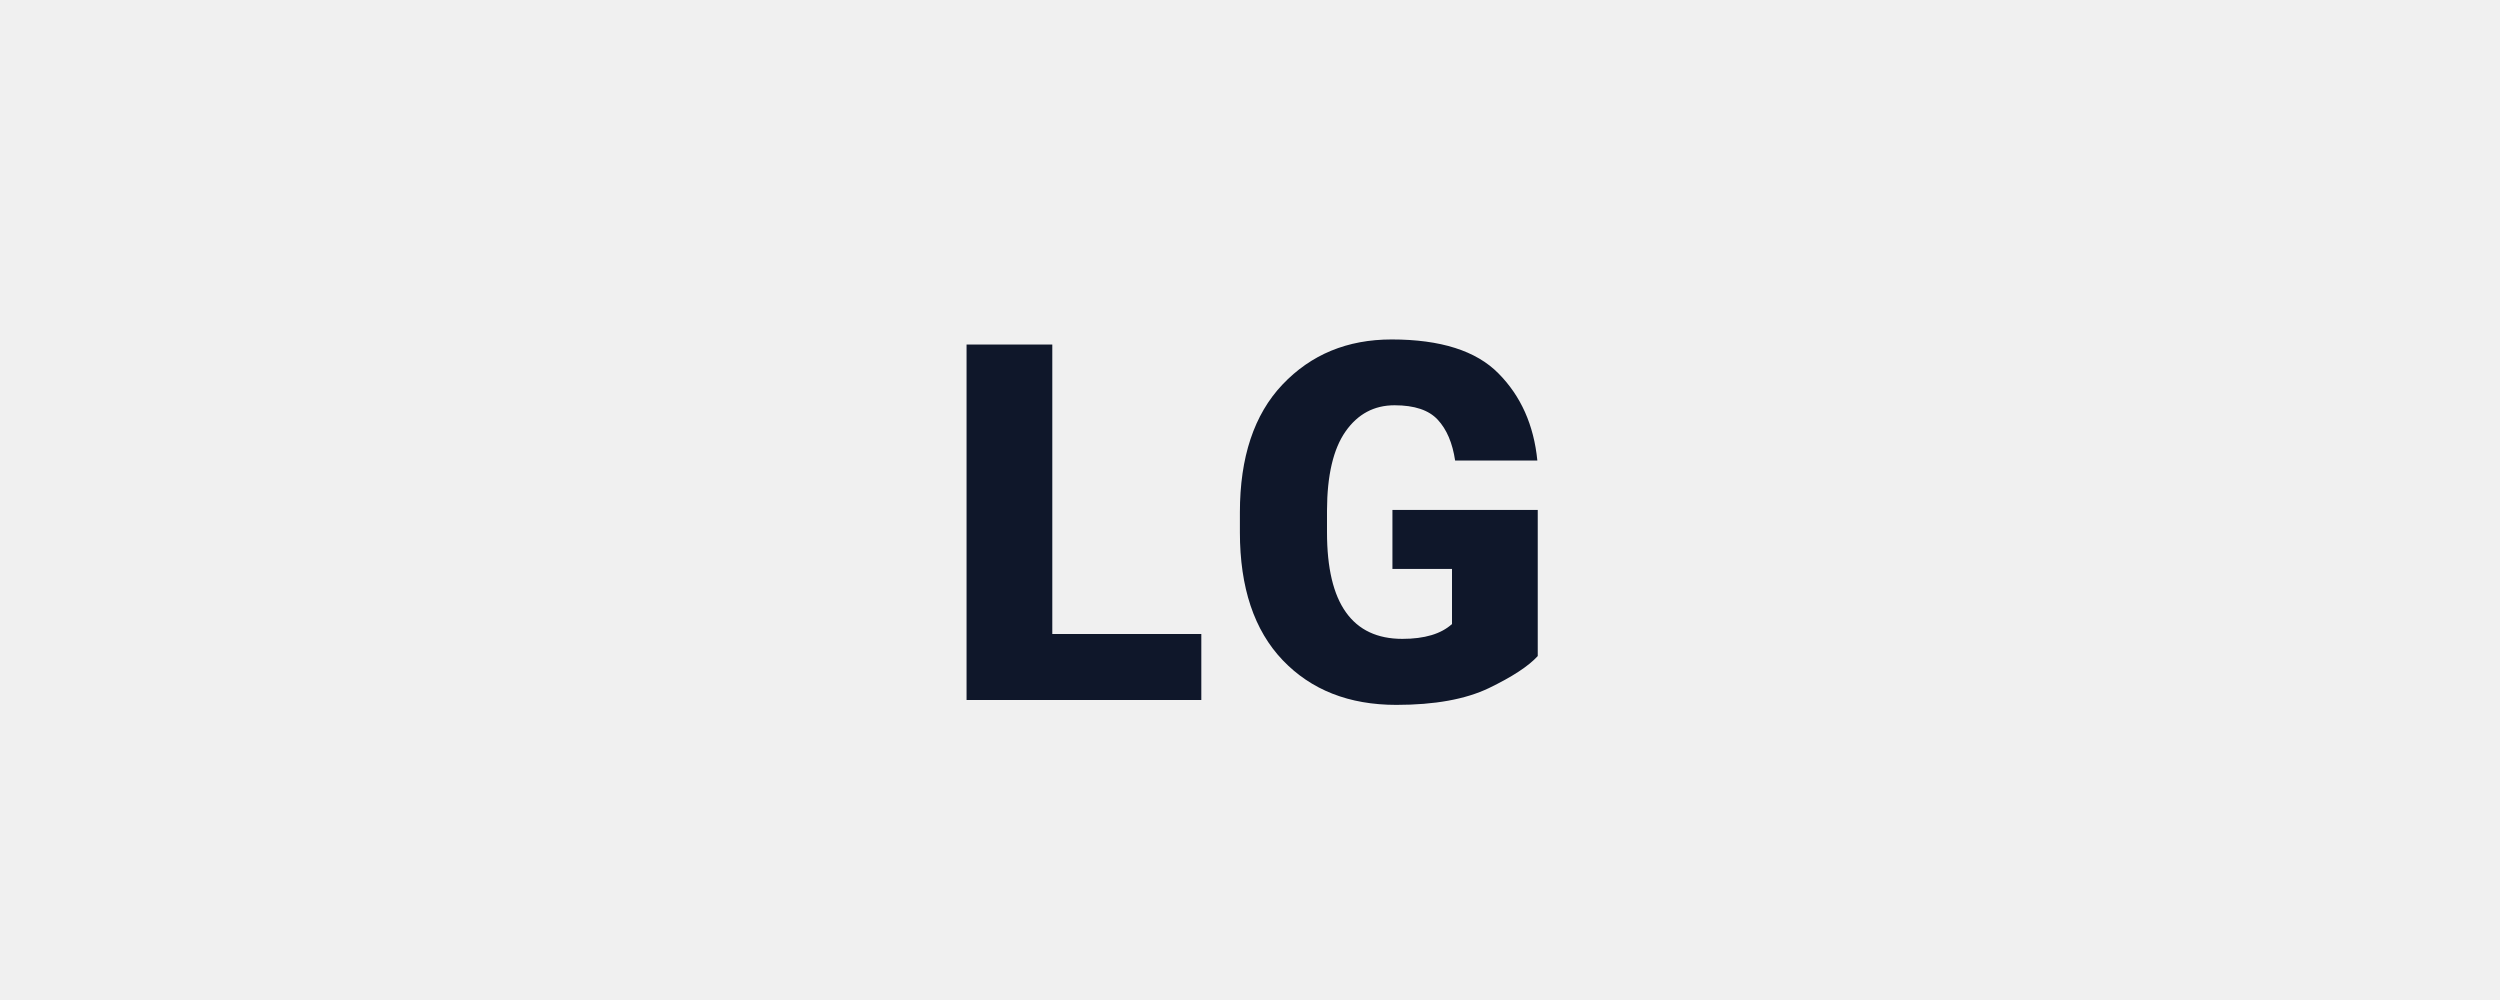
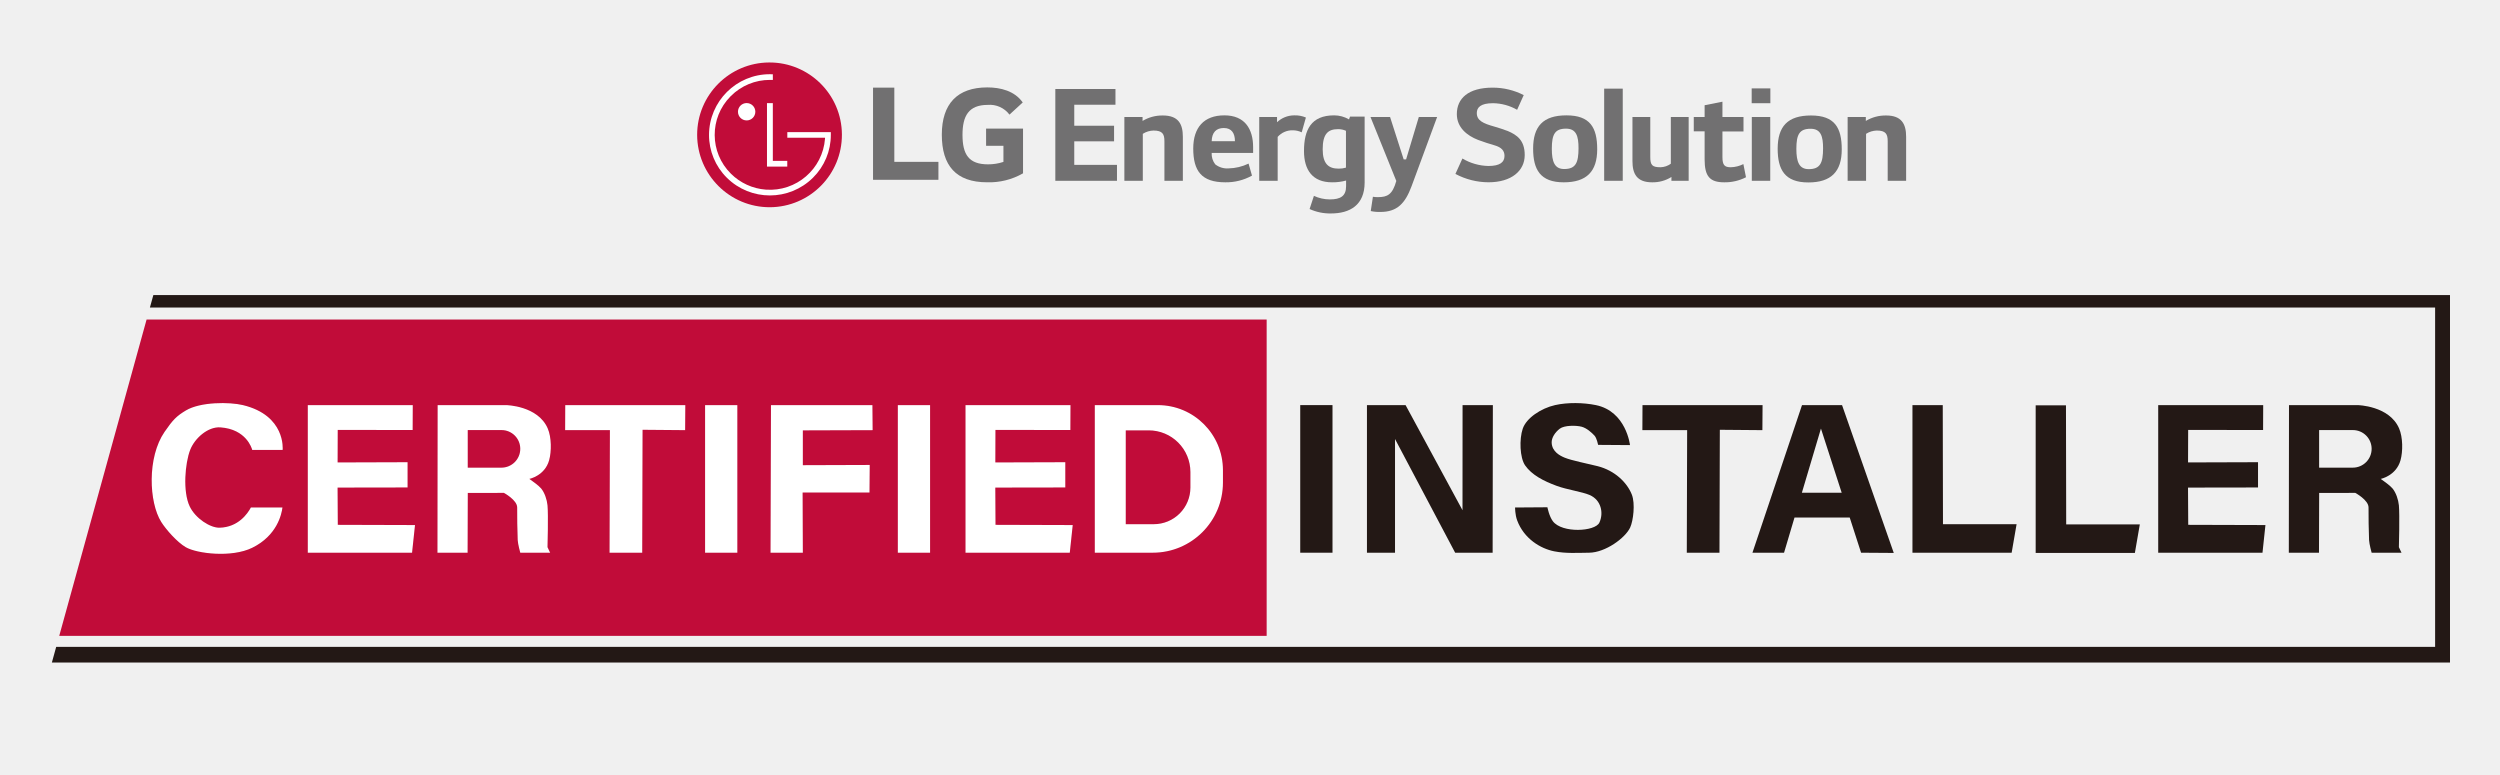
- <svg xmlns="http://www.w3.org/2000/svg" viewBox="0 0 200 80" role="img" aria-label="LG">
-   <text x="100" y="56" text-anchor="middle" font-family="-apple-system, BlinkMacSystemFont, 'Segoe UI', Roboto, sans-serif" font-size="40" font-weight="800" letter-spacing="2" fill="#0f172a">LG</text>
+ <svg xmlns="http://www.w3.org/2000/svg" width="200" height="62" viewBox="0 0 1000 308" role="img" aria-label="LG Energy Solution" version="1.1" xml:space="preserve" style="fill-rule:evenodd;clip-rule:evenodd;stroke-linejoin:round;stroke-miterlimit:2;">
+   <g>
+     <g transform="matrix(1.093283,0,0,1.093283,251.5272,-218.87)">
+       <g>
+         <g transform="matrix(0.999986,-0.005343,-0.005343,-0.999986,51.7644,275.0997)">
+           <path d="M-0.142,-0C14.484,-0 26.34,11.855 26.34,26.481C26.34,41.107 14.484,52.962 -0.142,52.963C-14.714,52.962 -26.548,41.189 -26.623,26.617C-26.659,11.955 -14.804,0.038 -0.142,-0" style="fill:rgb(193,12,57);fill-rule:nonzero;" />
+         </g>
+         <g transform="matrix(1,0,0,1,50.5514,260.2359)">
+           <path d="M0,-23.231L0,0.002L7.421,0.002L7.421,-2.087L2.139,-2.087L2.139,-23.233L0,-23.231Z" style="fill:white;fill-rule:nonzero;" />
+         </g>
+         <g transform="matrix(0.999995,-0.003304,-0.003304,-0.999995,43.1326,243.3434)">
+           <path d="M-0.011,-0C1.745,0 3.167,1.423 3.167,3.179C3.167,4.934 1.745,6.356 -0.011,6.356C-1.764,6.356 -3.185,4.937 -3.189,3.185C-3.19,1.427 -1.768,0.002 -0.011,-0" style="fill:white;fill-rule:nonzero;" />
+         </g>
+         <g transform="matrix(1,0,0,1,52.69,272.9062)">
+           <path d="M0,-46.442C-0.279,-46.455 -0.808,-46.474 -1.061,-46.474C-13.333,-46.484 -23.299,-36.563 -23.346,-24.291C-23.363,-18.4 -21.015,-12.748 -16.83,-8.601C-8.103,0.042 5.958,0.042 14.685,-8.601C18.88,-12.743 21.236,-18.396 21.223,-24.291L21.223,-25.277L5.301,-25.277L5.301,-23.235L19.095,-23.235L19.095,-22.918C18.27,-11.78 8.572,-3.42 -2.566,-4.245C-7.384,-4.602 -11.915,-6.671 -15.339,-10.08C-23.188,-17.844 -23.257,-30.501 -15.493,-38.351C-15.442,-38.402 -15.39,-38.454 -15.339,-38.505C-11.55,-42.29 -6.408,-44.409 -1.052,-44.391C-0.819,-44.391 -0.253,-44.391 0.009,-44.378L0,-46.442Z" style="fill:white;fill-rule:nonzero;" />
+         </g>
+       </g>
+     </g>
+     <g transform="matrix(1.065738,0,0,1.065738,253.2259,-211.7411)">
+       <g>
+         <g transform="matrix(0.998133,0,0,1.002664,98.05805,265.2266)">
+           <path d="M0,-34.5L-8.006,-34.5L-8.006,0L16.581,0L16.581,-6.718L0,-6.718L0,-34.5Z" style="fill:rgb(113,112,113);fill-rule:nonzero;" />
+         </g>
+         <g transform="matrix(0.998133,0,0,1.002664,132.5009,244.3962)">
+           <path d="M0,8.044L6.519,8.044L6.519,14.076C4.651,14.687 2.698,14.995 0.733,14.989C-6.471,14.989 -8.871,11.346 -8.871,3.945C-8.871,-3.11 -6.587,-7.267 0.619,-7.267C3.789,-7.533 6.874,-6.158 8.796,-3.624L13.774,-8.175C10.742,-12.502 5.417,-13.811 0.448,-13.811C-10.759,-13.811 -16.65,-7.723 -16.65,3.891C-16.65,15.445 -11.331,21.707 0.39,21.707C5.114,21.855 9.787,20.692 13.89,18.347L13.89,1.615L-0.006,1.615L0,8.044Z" style="fill:rgb(113,112,113);fill-rule:nonzero;" />
+         </g>
+         <g transform="matrix(1,0,0,1,165.595,245.977)">
+           <path d="M0,4.8L14.938,4.8L14.938,-1.044L0,-1.044L0,-8.929L15.463,-8.929L15.463,-14.82L-7.11,-14.82L-7.11,19.62L16.033,19.62L16.033,13.646L-0.002,13.646L0,4.8Z" style="fill:rgb(113,112,113);fill-rule:nonzero;" />
+         </g>
+         <g transform="matrix(1,0,0,1,198.8606,265.548)">
+           <path d="M0,-24.463C-2.686,-24.51 -5.331,-23.802 -7.635,-22.421L-7.635,-23.895L-14.46,-23.895L-14.46,0.047L-7.541,0.047L-7.541,-17.578C-6.342,-18.345 -4.956,-18.772 -3.534,-18.812C-0.146,-18.812 0.57,-17.484 0.57,-14.822L0.57,0.047L7.489,0.047L7.489,-16.485C7.492,-21.281 5.775,-24.463 0,-24.463Z" style="fill:rgb(113,112,113);fill-rule:nonzero;" />
+         </g>
+         <g transform="matrix(1,0,0,1,248.0947,265.5408)">
+           <path d="M0,-24.503C-2.38,-24.481 -4.663,-23.563 -6.396,-21.932L-6.396,-23.882L-13.076,-23.882L-13.076,0.061L-6.156,0.061L-6.156,-16.422C-4.736,-18.037 -2.675,-18.941 -0.525,-18.893C0.647,-18.899 1.806,-18.639 2.863,-18.132L4.438,-23.691C3.037,-24.287 1.521,-24.564 0,-24.503Z" style="fill:rgb(113,112,113);fill-rule:nonzero;" />
+         </g>
+         <g transform="matrix(1,0,0,1,217.169,256.534)">
+           <path d="M0,-5.804C0.096,-9.128 1.714,-10.745 4.579,-10.745C7.539,-10.745 8.732,-8.701 8.732,-5.804L0,-5.804ZM4.772,-15.496C-2.91,-15.496 -6.919,-10.936 -6.919,-3.048C-6.919,5.309 -3.864,9.635 5.109,9.635C8.612,9.692 12.069,8.825 15.131,7.12L13.845,2.607C11.504,3.74 8.946,4.355 6.345,4.411C4.543,4.547 2.756,4.005 1.333,2.892C0.39,1.668 -0.083,0.148 -0.002,-1.394L15.555,-1.394L15.555,-3.537C15.559,-10.364 12.456,-15.496 4.772,-15.496Z" style="fill:rgb(113,112,113);fill-rule:nonzero;" />
+         </g>
+         <g transform="matrix(1,0,0,1,267.569,258.2908)">
+           <path d="M0,2.367C-0.898,2.636 -1.832,2.764 -2.769,2.746C-6.491,2.746 -8.734,0.989 -8.734,-4.522C-8.734,-10.269 -6.78,-12.076 -2.961,-12.076C-1.942,-12.084 -0.932,-11.873 0,-11.459L0,2.367ZM1.144,-15.732C-0.549,-16.726 -2.476,-17.252 -4.44,-17.253C-13.078,-17.253 -15.75,-11.836 -15.75,-3.856C-15.75,3.216 -12.553,7.876 -5.25,7.876C-3.462,7.906 -1.678,7.683 0.047,7.212L0.047,9.355C0.047,13.058 -2.053,14.294 -6.06,14.294C-8.122,14.291 -10.158,13.837 -12.026,12.963L-13.65,17.905C-11.136,19.052 -8.396,19.62 -5.634,19.568C1.479,19.568 7.009,16.433 7.009,7.93L7.009,-16.777L1.521,-16.777L1.144,-15.732Z" style="fill:rgb(113,112,113);fill-rule:nonzero;" />
+         </g>
+         <g transform="matrix(1,0,0,1,290.1397,261.4149)">
+           <path d="M0,-3.845L-0.909,-3.845L-6.015,-19.76L-13.363,-19.76L-3.675,4.24C-5.106,9.37 -7.018,10.319 -10.596,10.319C-11.22,10.329 -11.843,10.282 -12.459,10.178L-13.269,15.546C-12.078,15.804 -10.86,15.915 -9.643,15.878C-3.343,15.878 -0.336,12.649 2.049,6.235L11.644,-19.756L4.772,-19.756L0,-3.845Z" style="fill:rgb(113,112,113);fill-rule:nonzero;" />
+         </g>
+         <g transform="matrix(1,0,0,1,470.3214,265.548)">
+           <path d="M0,-24.463C-2.686,-24.51 -5.331,-23.802 -7.635,-22.421L-7.635,-23.895L-14.46,-23.895L-14.46,0.047L-7.541,0.047L-7.541,-17.578C-6.341,-18.345 -4.955,-18.772 -3.531,-18.812C-0.144,-18.812 0.574,-17.484 0.574,-14.822L0.574,0.047L7.494,0.047L7.494,-16.485C7.494,-21.281 5.773,-24.463 0,-24.463Z" style="fill:rgb(113,112,113);fill-rule:nonzero;" />
+         </g>
+         <g transform="matrix(1,0,0,1,328.3318,249.8595)">
+           <path d="M0,-2.931C-1.286,-3.454 -3.722,-4.217 -5.012,-4.594C-9.298,-5.781 -11.655,-6.874 -11.655,-9.677C-11.655,-11.766 -10.271,-13.382 -5.546,-13.382C-2.379,-13.333 0.724,-12.483 3.474,-10.911L5.957,-16.422C2.353,-18.269 -1.639,-19.23 -5.689,-19.225C-14.903,-19.225 -19.148,-15.141 -19.148,-9.297C-19.148,-4.262 -15.33,-1.221 -11.179,0.395C-9.126,1.155 -6.836,1.914 -5.117,2.39C-2.351,3.15 -1.26,4.481 -1.26,6.38C-1.26,8.756 -2.929,10.179 -7.32,10.179C-10.753,10.101 -14.107,9.136 -17.055,7.376L-19.682,13.162C-15.863,15.204 -11.603,16.281 -7.273,16.299C1.316,16.299 6.328,12.024 6.328,6.086C6.347,0.489 3.341,-1.506 0,-2.931Z" style="fill:rgb(113,112,113);fill-rule:nonzero;" />
+         </g>
+         <g transform="matrix(1,0,0,1,349.4621,246.0306)">
+           <path d="M0,15.15C-3.626,15.15 -4.629,12.347 -4.629,7.549C-4.629,2.132 -3.484,-0.004 0.718,-0.004C4.575,-0.004 5.396,2.846 5.396,7.311C5.383,12.821 4.341,15.15 -0.002,15.15L0,15.15ZM0.857,-4.993C-7.928,-4.993 -11.646,-0.861 -11.646,7.5C-11.646,15.339 -8.974,20.143 -0.146,20.143C8.398,20.143 12.405,16.106 12.405,7.744C12.407,-0.433 9.733,-4.993 0.857,-4.993Z" style="fill:rgb(113,112,113);fill-rule:nonzero;" />
+         </g>
+         <g transform="matrix(1,0,0,1,441.2475,246.0758)">
+           <path d="M0,15.15C-3.628,15.15 -4.629,12.347 -4.629,7.549C-4.629,2.132 -3.484,-0.004 0.718,-0.004C4.575,-0.004 5.394,2.846 5.394,7.311C5.392,12.821 4.339,15.15 -0.002,15.15L0,15.15ZM0.857,-4.993C-7.928,-4.993 -11.646,-0.861 -11.646,7.5C-11.646,15.339 -8.974,20.143 -0.146,20.143C8.396,20.143 12.405,16.106 12.405,7.744C12.407,-0.433 9.737,-4.993 0.857,-4.993Z" style="fill:rgb(113,112,113);fill-rule:nonzero;" />
+         </g>
+         <g transform="matrix(1,0,0,1,1.876634,-3.388)">
+           <rect x="362.607" y="234.401" width="6.969" height="34.586" style="fill:rgb(113,112,113);" />
+         </g>
+         <g transform="matrix(1,0,0,1,1.876634,7.256)">
+           <rect x="418.015" y="234.401" width="6.921" height="23.942" style="fill:rgb(113,112,113);" />
+         </g>
+         <g transform="matrix(1,0,0,1,1.876634,-32.603)">
+           <rect x="417.968" y="263.522" width="7.016" height="5.559" style="fill:rgb(113,112,113);" />
+         </g>
+         <g transform="matrix(1,0,0,1,412.0058,241.6144)">
+           <path d="M0,18.902C-2.291,18.902 -3.133,18.141 -3.133,15.101L-3.133,5.458L4.77,5.458L4.77,0.043L-3.133,0.043L-3.133,-5.704L-9.823,-4.376L-9.823,0.043L-13.894,0.043L-13.894,5.411L-9.823,5.411L-9.823,15.958C-9.823,22.275 -7.907,24.555 -2.481,24.555C0.363,24.606 3.176,23.953 5.706,22.654L4.725,17.713C3.257,18.452 1.643,18.858 0,18.902" style="fill:rgb(113,112,113);fill-rule:nonzero;" />
+         </g>
+         <g transform="matrix(1,0,0,1,389.5036,248.6926)">
+           <path d="M0,10.493C-1.127,11.325 -2.483,11.789 -3.883,11.822C-7.016,11.822 -7.716,11.016 -7.716,7.928L-7.716,-7.036L-14.406,-7.036L-14.406,9.497C-14.406,14.292 -12.771,17.477 -7.016,17.477C-4.457,17.529 -1.938,16.834 0.231,15.475L0.216,16.904L6.69,16.904L6.69,-7.036L0,-7.036L0,10.493Z" style="fill:rgb(113,112,113);fill-rule:nonzero;" />
+         </g>
+       </g>
+     </g>
+   </g>
+   <g>
+     <g>
+       <rect x="520.092" y="161.044" width="12.906" height="59.04" style="fill:rgb(35,24,21);" />
+       <path d="M546.78,161.044L562.23,161.044L585.003,203.087L585.025,161.044L597.145,161.044L597.055,220.084L582.062,220.084L558.008,174.61L558.006,220.084L546.78,220.084L546.78,161.044Z" style="fill:rgb(35,24,21);" />
+       <path d="M639.252,176.95C639.252,176.95 638.704,174.241 637.815,173.269C636.708,172.057 634.651,170.199 632.608,169.678C630.439,169.124 625.755,169.063 623.9,170.485C622.044,171.906 620.571,174.1 620.668,176.126C620.84,179.724 624.071,181.324 625.875,182.067C628.673,183.219 634.913,184.416 639.036,185.46C645.891,187.194 650.849,192.001 652.745,196.867C654.142,200.453 653.311,207.323 652.066,210.007C650.118,214.208 642.145,220.021 635.654,220.084C630.896,220.13 626.41,220.45 621.74,219.54C616.201,218.459 609.601,214.489 606.869,207.166C606.005,204.85 606.034,201.998 606.034,201.998L618.962,201.908C618.962,201.908 619.651,205.511 621.148,207.497C624.81,212.356 638.084,211.664 639.759,208.027C641.54,204.157 640.463,198.964 635.81,196.981C632.792,195.695 626.876,194.881 622.743,193.37C617.373,191.408 612.678,188.941 610.047,185.157C607.915,182.09 607.674,174.667 609.086,170.503C610.56,166.161 616.458,162.304 622.014,161.044C627.047,159.903 633.382,160.023 638.354,161.044C650.497,163.537 652,177.04 652,177.04L639.252,176.95Z" style="fill:rgb(35,24,21);" />
+       <path d="M656.998,161.044L705.026,161.044L704.954,171.059L687.932,170.915L687.788,220.084L674.717,220.084L674.86,171.059L656.951,171.059L656.998,161.044Z" style="fill:rgb(35,24,21);" />
+       <path d="M739.881,206.005L717.805,206.005L713.62,220.084L700.98,220.084L720.803,161.044L736.819,161.044L757.504,220.176L744.432,220.084L739.881,206.005ZM720.751,196.094L736.677,196.094L728.38,170.428L720.751,196.094Z" style="fill:rgb(35,24,21);" />
+       <path d="M764.981,161.044L777.101,161.044L777.191,208.674L806.638,208.674L804.663,220.084L764.981,220.084L764.981,161.044Z" style="fill:rgb(35,24,21);" />
+       <path d="M814.269,161.136L826.389,161.136L826.479,208.766L855.926,208.766L853.95,220.176L814.269,220.176L814.269,161.136Z" style="fill:rgb(35,24,21);" />
+       <path d="M863.283,161.044L905.282,161.044L905.236,171.009L875.266,170.963L875.22,183.971L903.208,183.879L903.208,193.992L875.207,194.038L875.292,208.932L906.177,209.024L904.997,220.084L863.283,220.084L863.283,161.044Z" style="fill:rgb(35,24,21);" />
+       <path d="M915.599,161.044L943.035,161.044C943.035,161.044 955.676,161.25 959.626,170.339C961.177,173.908 961.19,179.575 960.201,183.113C958.466,189.319 952.297,190.564 952.297,190.564L952.621,190.797C953.494,191.43 955.998,193.169 957.013,194.388C958.397,196.051 959.344,198.88 959.554,201.14C959.914,205.006 959.554,217.875 959.554,217.875L960.598,220.084L948.655,220.084C948.655,220.084 947.717,216.722 947.627,215.017C947.467,212.004 947.39,204.706 947.416,202.002C947.445,199.016 942.114,196.155 942.114,196.155L927.665,196.185L927.594,220.084L915.527,220.084L915.599,161.044ZM941.163,171.029L927.649,171.029L927.649,186.06L941.117,186.06C945.28,186.06 948.655,182.685 948.655,178.522C948.655,174.384 945.301,171.029 941.163,171.029Z" style="fill:rgb(35,24,21);" />
+     </g>
+     <g>
+       <path d="M463.162,161.044C477.532,161.044 489.18,172.693 489.18,187.062L489.18,192.028C489.18,207.523 476.619,220.084 461.125,220.084L437.917,220.084L437.917,161.044L463.162,161.044ZM459.505,171.147L450.307,171.147L450.307,208.674L461.533,208.674C465.413,208.674 469.134,207.132 471.878,204.389C474.621,201.645 476.163,197.924 476.163,194.044L476.163,187.804C476.163,183.386 474.408,179.15 471.284,176.026C468.16,172.902 463.923,171.147 459.505,171.147Z" style="fill:white;" />
+       <g transform="matrix(1,0,0,1,263.0885,0)">
+         <path d="M123.112,161.044L123.112,220.084L164.825,220.084L166.005,209.024L135.12,208.932L135.035,194.038L163.036,193.992L163.036,183.879L135.048,183.971L135.094,170.963L165.064,171.009L165.11,161.044" style="fill:white;" />
+       </g>
+       <g transform="matrix(1,0,0,1,77.09644,0)">
+         <rect x="282.033" y="161.044" width="12.906" height="59.04" style="fill:white;" />
+       </g>
+       <path d="M308.39,161.044L308.21,220.084L321.138,220.084L321.048,196.023L347.802,196.023L347.892,184.981L321.138,185.071L321.138,171.155L349.059,171.065L348.969,161.044L308.39,161.044Z" style="fill:white;" />
+       <rect x="282.033" y="161.044" width="12.906" height="59.04" style="fill:white;" />
+       <path d="M226.099,161.044L226.052,171.059L243.961,171.059L243.817,220.084L256.889,220.084L257.032,170.915L274.054,171.059L274.126,161.044L226.099,161.044Z" style="fill:white;" />
+       <path d="M175.051,161.044L202.487,161.044C202.487,161.044 215.127,161.25 219.078,170.339C220.629,173.908 220.641,179.575 219.652,183.113C217.917,189.319 211.749,190.564 211.749,190.564C211.749,190.564 211.869,190.649 212.072,190.797C212.945,191.43 215.45,193.169 216.464,194.388C217.848,196.051 218.795,198.88 219.006,201.14C219.366,205.006 219.006,217.875 219.006,217.875L220.05,220.084L208.106,220.084C208.106,220.084 207.168,216.722 207.078,215.017C206.919,212.004 206.842,204.706 206.868,202.002C206.896,199.016 201.565,196.155 201.565,196.155L187.117,196.185L187.045,220.084L174.979,220.084L175.051,161.044ZM200.614,171.029L187.1,171.029L187.1,186.06L200.568,186.06C204.732,186.06 208.106,182.685 208.106,178.522C208.106,174.384 204.752,171.029 200.614,171.029Z" style="fill:white;" />
+       <path d="M123.112,161.044L123.112,220.084L164.825,220.084L166.005,209.024L135.12,208.932L135.035,194.038L163.036,193.992L163.036,183.879L135.048,183.971L135.094,170.963L165.064,171.009L165.11,161.044" style="fill:white;" />
+       <path d="M113.063,178.961L100.887,178.961C100.713,178.298 98.485,170.677 88.163,169.952C83.176,169.601 77.893,174.276 76.074,178.961C74.029,184.232 73.035,195.618 75.89,201.577C78.184,206.362 84.09,210.177 87.842,210.08C95.325,209.888 99.06,204.423 100.355,201.99L112.984,201.99C112.64,204.762 110.789,213.251 100.899,218.108C92.636,222.166 78.769,220.46 74.325,217.893C70.865,215.894 66.418,210.836 64.51,207.812C59.537,199.927 58.83,181.934 65.803,171.775C69.194,166.836 70.677,165.398 74.325,163.199C80.156,159.684 91.853,159.75 97.189,161.044C114.316,165.198 113.089,178.692 113.063,178.961Z" style="fill:white;" />
+     </g>
+     <path d="M61.337,117.029L980,117.029L980,264L20.751,264L22.475,257.756L974.045,257.756L974.045,122.002L59.964,122.002L61.337,117.029Z" style="fill:rgb(35,24,21);" />
+     <path d="M58.633,126.823L506.664,126.823L506.664,253.34L23.695,253.34L58.633,126.823ZM386.2,161.044L386.2,220.084L427.914,220.084L429.093,209.024L398.209,208.932L398.124,194.038L426.124,193.992L426.124,183.879L398.137,183.971L398.183,170.963L428.153,171.009L428.198,161.044L386.2,161.044ZM359.129,161.044L359.129,220.084L372.035,220.084L372.035,161.044L359.129,161.044ZM282.033,161.044L282.033,220.084L294.938,220.084L294.938,161.044L282.033,161.044ZM123.112,161.044L123.112,220.084L164.825,220.084L166.005,209.024L135.12,208.932L135.035,194.038L163.036,193.992L163.036,183.879L135.048,183.971L135.094,170.963L165.064,171.009L165.11,161.044L123.112,161.044ZM463.162,161.044L437.917,161.044L437.917,220.084L461.125,220.084C476.619,220.084 489.18,207.523 489.18,192.028L489.18,187.062C489.18,172.693 477.532,161.044 463.162,161.044ZM459.505,171.147C463.923,171.147 468.16,172.902 471.284,176.026C474.408,179.15 476.163,183.386 476.163,187.804L476.163,194.044C476.163,197.924 474.621,201.645 471.878,204.389C469.134,207.132 465.413,208.674 461.533,208.674L450.307,208.674L450.307,171.147L459.505,171.147ZM308.39,161.044L308.21,220.084L321.138,220.084L321.048,196.023L347.802,196.023L347.892,184.981L321.138,185.071L321.138,171.155L349.059,171.065L348.969,161.044L308.39,161.044ZM113.063,178.961C113.089,178.692 114.316,165.198 97.189,161.044C91.853,159.75 80.156,159.684 74.325,163.199C70.677,165.398 69.194,166.836 65.803,171.775C58.83,181.934 59.537,199.927 64.51,207.812C66.418,210.836 70.865,215.894 74.325,217.893C78.769,220.46 92.636,222.166 100.899,218.108C110.789,213.251 112.64,204.762 112.984,201.99L100.355,201.99C99.06,204.423 95.325,209.888 87.842,210.08C84.09,210.177 78.184,206.362 75.89,201.577C73.035,195.618 74.029,184.232 76.074,178.961C77.893,174.276 83.176,169.601 88.163,169.952C98.485,170.677 100.713,178.298 100.887,178.961L113.063,178.961ZM226.099,161.044L226.052,171.059L243.961,171.059L243.817,220.084L256.889,220.084L257.032,170.915L274.054,171.059L274.126,161.044L226.099,161.044ZM175.051,161.044L174.979,220.084L187.045,220.084L187.117,196.185L201.565,196.155C201.565,196.155 206.896,199.016 206.868,202.002C206.842,204.706 206.919,212.004 207.078,215.017C207.168,216.722 208.106,220.084 208.106,220.084L220.05,220.084L219.006,217.875C219.006,217.875 219.366,205.006 219.006,201.14C218.795,198.88 217.848,196.051 216.464,194.388C215.45,193.169 212.945,191.43 212.072,190.797L211.749,190.564C211.749,190.564 217.917,189.319 219.652,183.113C220.641,179.575 220.629,173.908 219.078,170.339C215.127,161.25 202.487,161.044 202.487,161.044L175.051,161.044ZM200.614,171.029C204.752,171.029 208.106,174.384 208.106,178.522C208.106,182.685 204.732,186.06 200.568,186.06L187.1,186.06L187.1,171.029L200.614,171.029Z" style="fill:rgb(193,12,57);" />
+   </g>
</svg>
